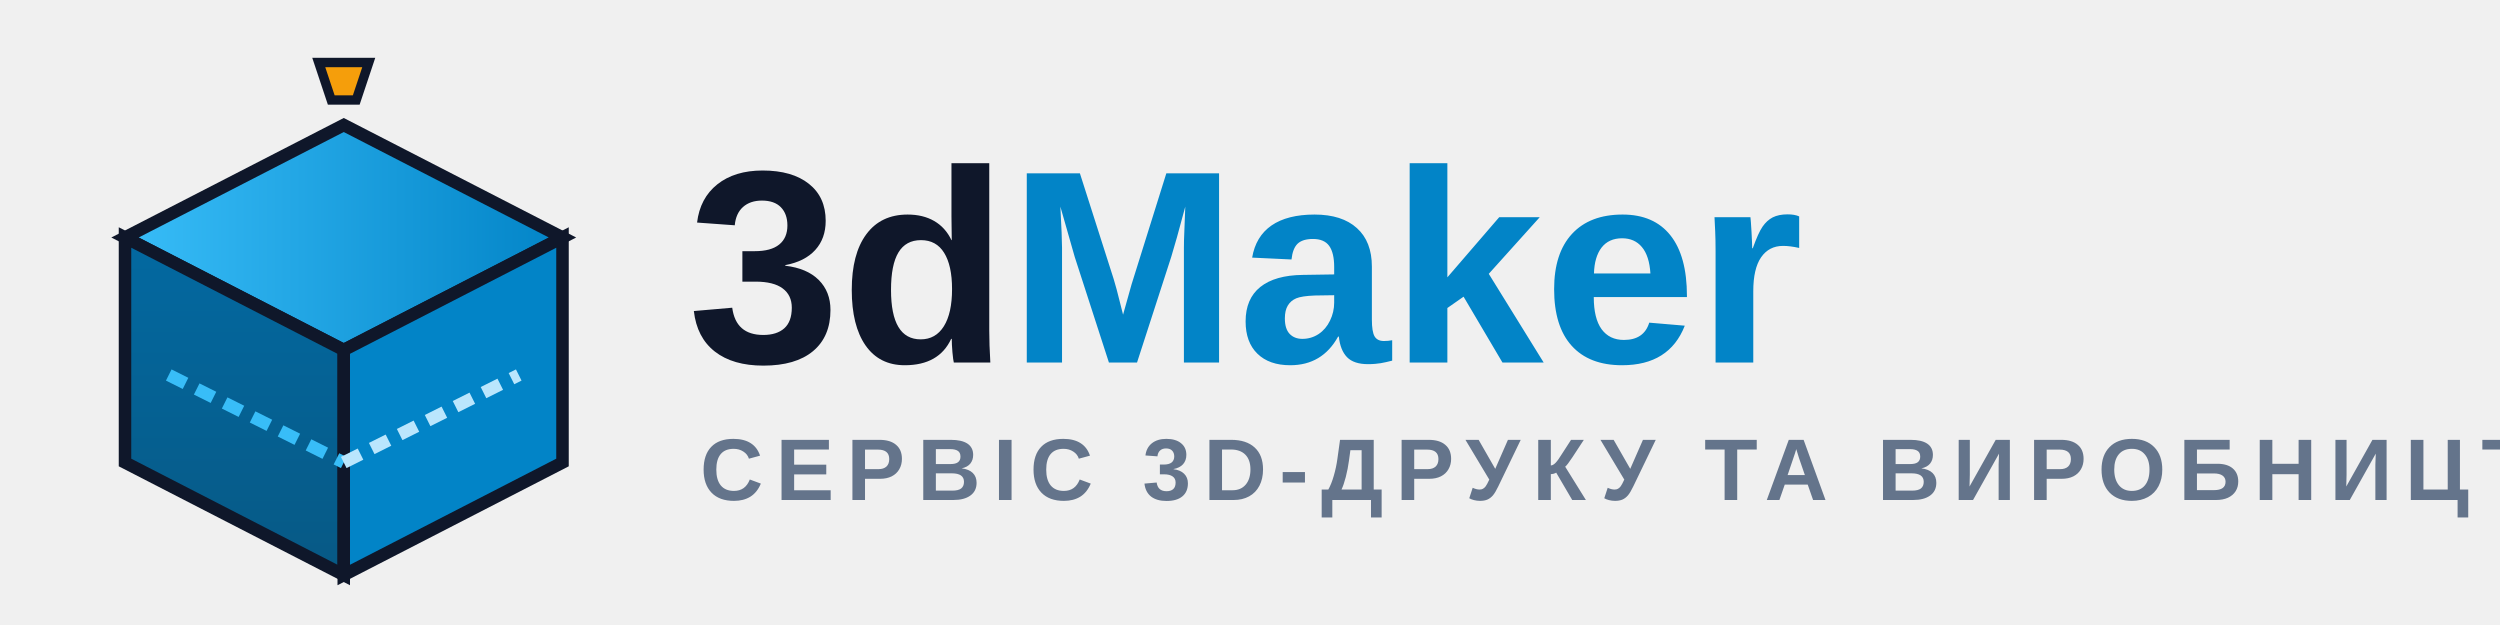
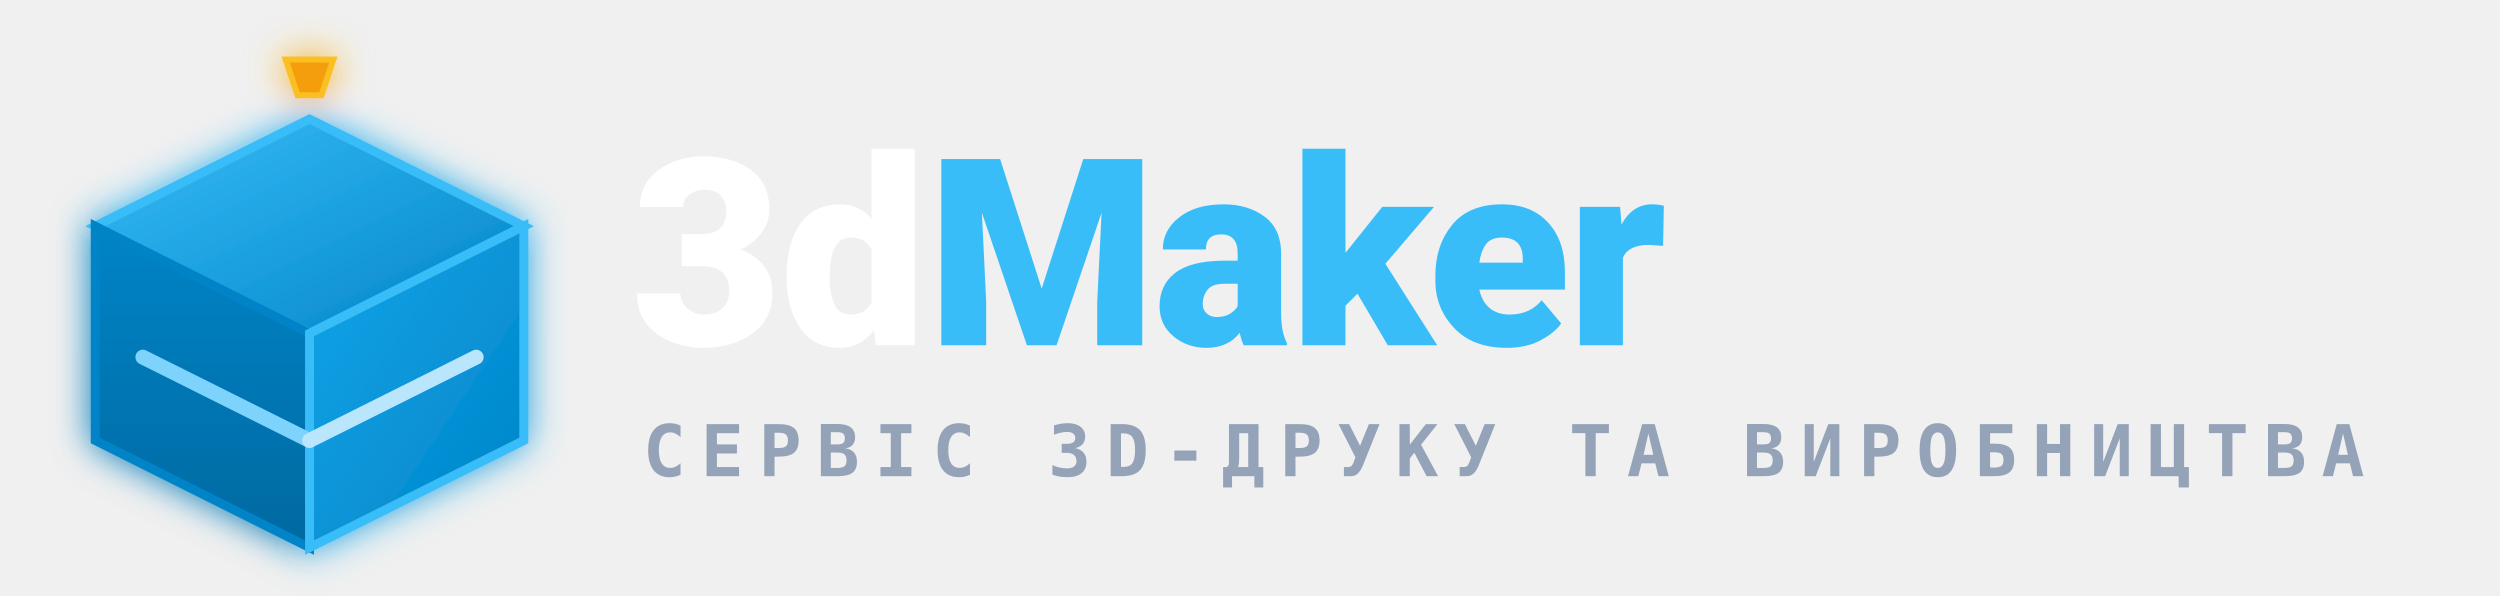
- <svg xmlns="http://www.w3.org/2000/svg" viewBox="0 0 400 100" width="400" height="100">
+ <svg xmlns="http://www.w3.org/2000/svg" viewBox="0 0 420 100" width="420" height="100">
  <defs>
-     <linearGradient id="cubeGrad1" x1="0%" y1="0%" x2="100%" y2="0%">
+     <linearGradient id="cubeGradTop" x1="0%" y1="0%" x2="100%" y2="100%">
      <stop offset="0%" stop-color="#38bdf8" />
      <stop offset="100%" stop-color="#0284c7" />
    </linearGradient>
-     <linearGradient id="cubeGrad2" x1="0%" y1="0%" x2="0%" y2="100%">
-       <stop offset="0%" stop-color="#0369a1" />
-       <stop offset="100%" stop-color="#075985" />
+     <linearGradient id="cubeGradLeft" x1="0%" y1="0%" x2="0%" y2="100%">
+       <stop offset="0%" stop-color="#0284c7" />
+       <stop offset="100%" stop-color="#0369a1" />
    </linearGradient>
+     <linearGradient id="cubeGradRight" x1="0%" y1="0%" x2="100%" y2="100%">
+       <stop offset="0%" stop-color="#0ea5e9" />
+       <stop offset="100%" stop-color="#0284c7" />
+     </linearGradient>
+     <filter id="glow" x="-20%" y="-20%" width="140%" height="140%">
+       <feGaussianBlur stdDeviation="3" result="blur" />
+       <feComposite in="SourceGraphic" in2="blur" operator="over" />
+     </filter>
  </defs>
-   <g transform="translate(15, 10)">
-     <polygon points="40,10 75,28 40,46 5,28" fill="url(#cubeGrad1)" stroke="#0f172a" stroke-width="2" />
-     <polygon points="5,28 40,46 40,82 5,64" fill="url(#cubeGrad2)" stroke="#0f172a" stroke-width="2" />
-     <polygon points="40,46 75,28 75,64 40,82" fill="#0284c7" stroke="#0f172a" stroke-width="2" />
-     <polygon points="36,0 44,0 42,6 38,6" fill="#f59e0b" stroke="#0f172a" stroke-width="1.5" />
-     <line x1="12" y1="50" x2="40" y2="64" stroke="#38bdf8" stroke-width="2" stroke-dasharray="3,2" />
-     <line x1="40" y1="64" x2="68" y2="50" stroke="#bae6fd" stroke-width="2" stroke-dasharray="3,2" />
+   <g transform="translate(10, 8)" filter="url(#glow)">
+     <polygon points="42,12 78,30 42,48 6,30" fill="url(#cubeGradTop)" stroke="#38bdf8" stroke-width="1.5" />
+     <polygon points="6,30 42,48 42,84 6,66" fill="url(#cubeGradLeft)" stroke="#0284c7" stroke-width="1.5" />
+     <polygon points="42,48 78,30 78,66 42,84" fill="url(#cubeGradRight)" stroke="#38bdf8" stroke-width="1.5" />
+     <polygon points="38,2 46,2 44,8 40,8" fill="#f59e0b" stroke="#fbbf24" stroke-width="1" />
+     <line x1="14" y1="52" x2="42" y2="66" stroke="#7dd3fc" stroke-width="2.5" stroke-linecap="round" />
+     <line x1="42" y1="66" x2="70" y2="52" stroke="#bae6fd" stroke-width="2.5" stroke-linecap="round" />
  </g>
-   <text x="110" y="58" font-family="Arial, Helvetica, sans-serif" font-size="44" font-weight="900" fill="#0f172a">
-     3d<tspan fill="#0284c7">Maker</tspan>
+   <text x="106" y="58" font-family="'Segoe UI', Roboto, -apple-system, sans-serif" font-size="44" font-weight="900" fill="#ffffff" letter-spacing="-0.5">
+     3d<tspan fill="#38bdf8">Maker</tspan>
  </text>
-   <text x="112" y="80" font-family="Arial, Helvetica, sans-serif" font-size="14" font-weight="600" fill="#64748b" letter-spacing="2">
+   <text x="108" y="80" font-family="'JetBrains Mono', 'Consolas', monospace" font-size="12" font-weight="700" fill="#94a3b8" letter-spacing="2.5">
    СЕРВІС 3D-ДРУКУ ТА ВИРОБНИЦТВА
  </text>
</svg>
